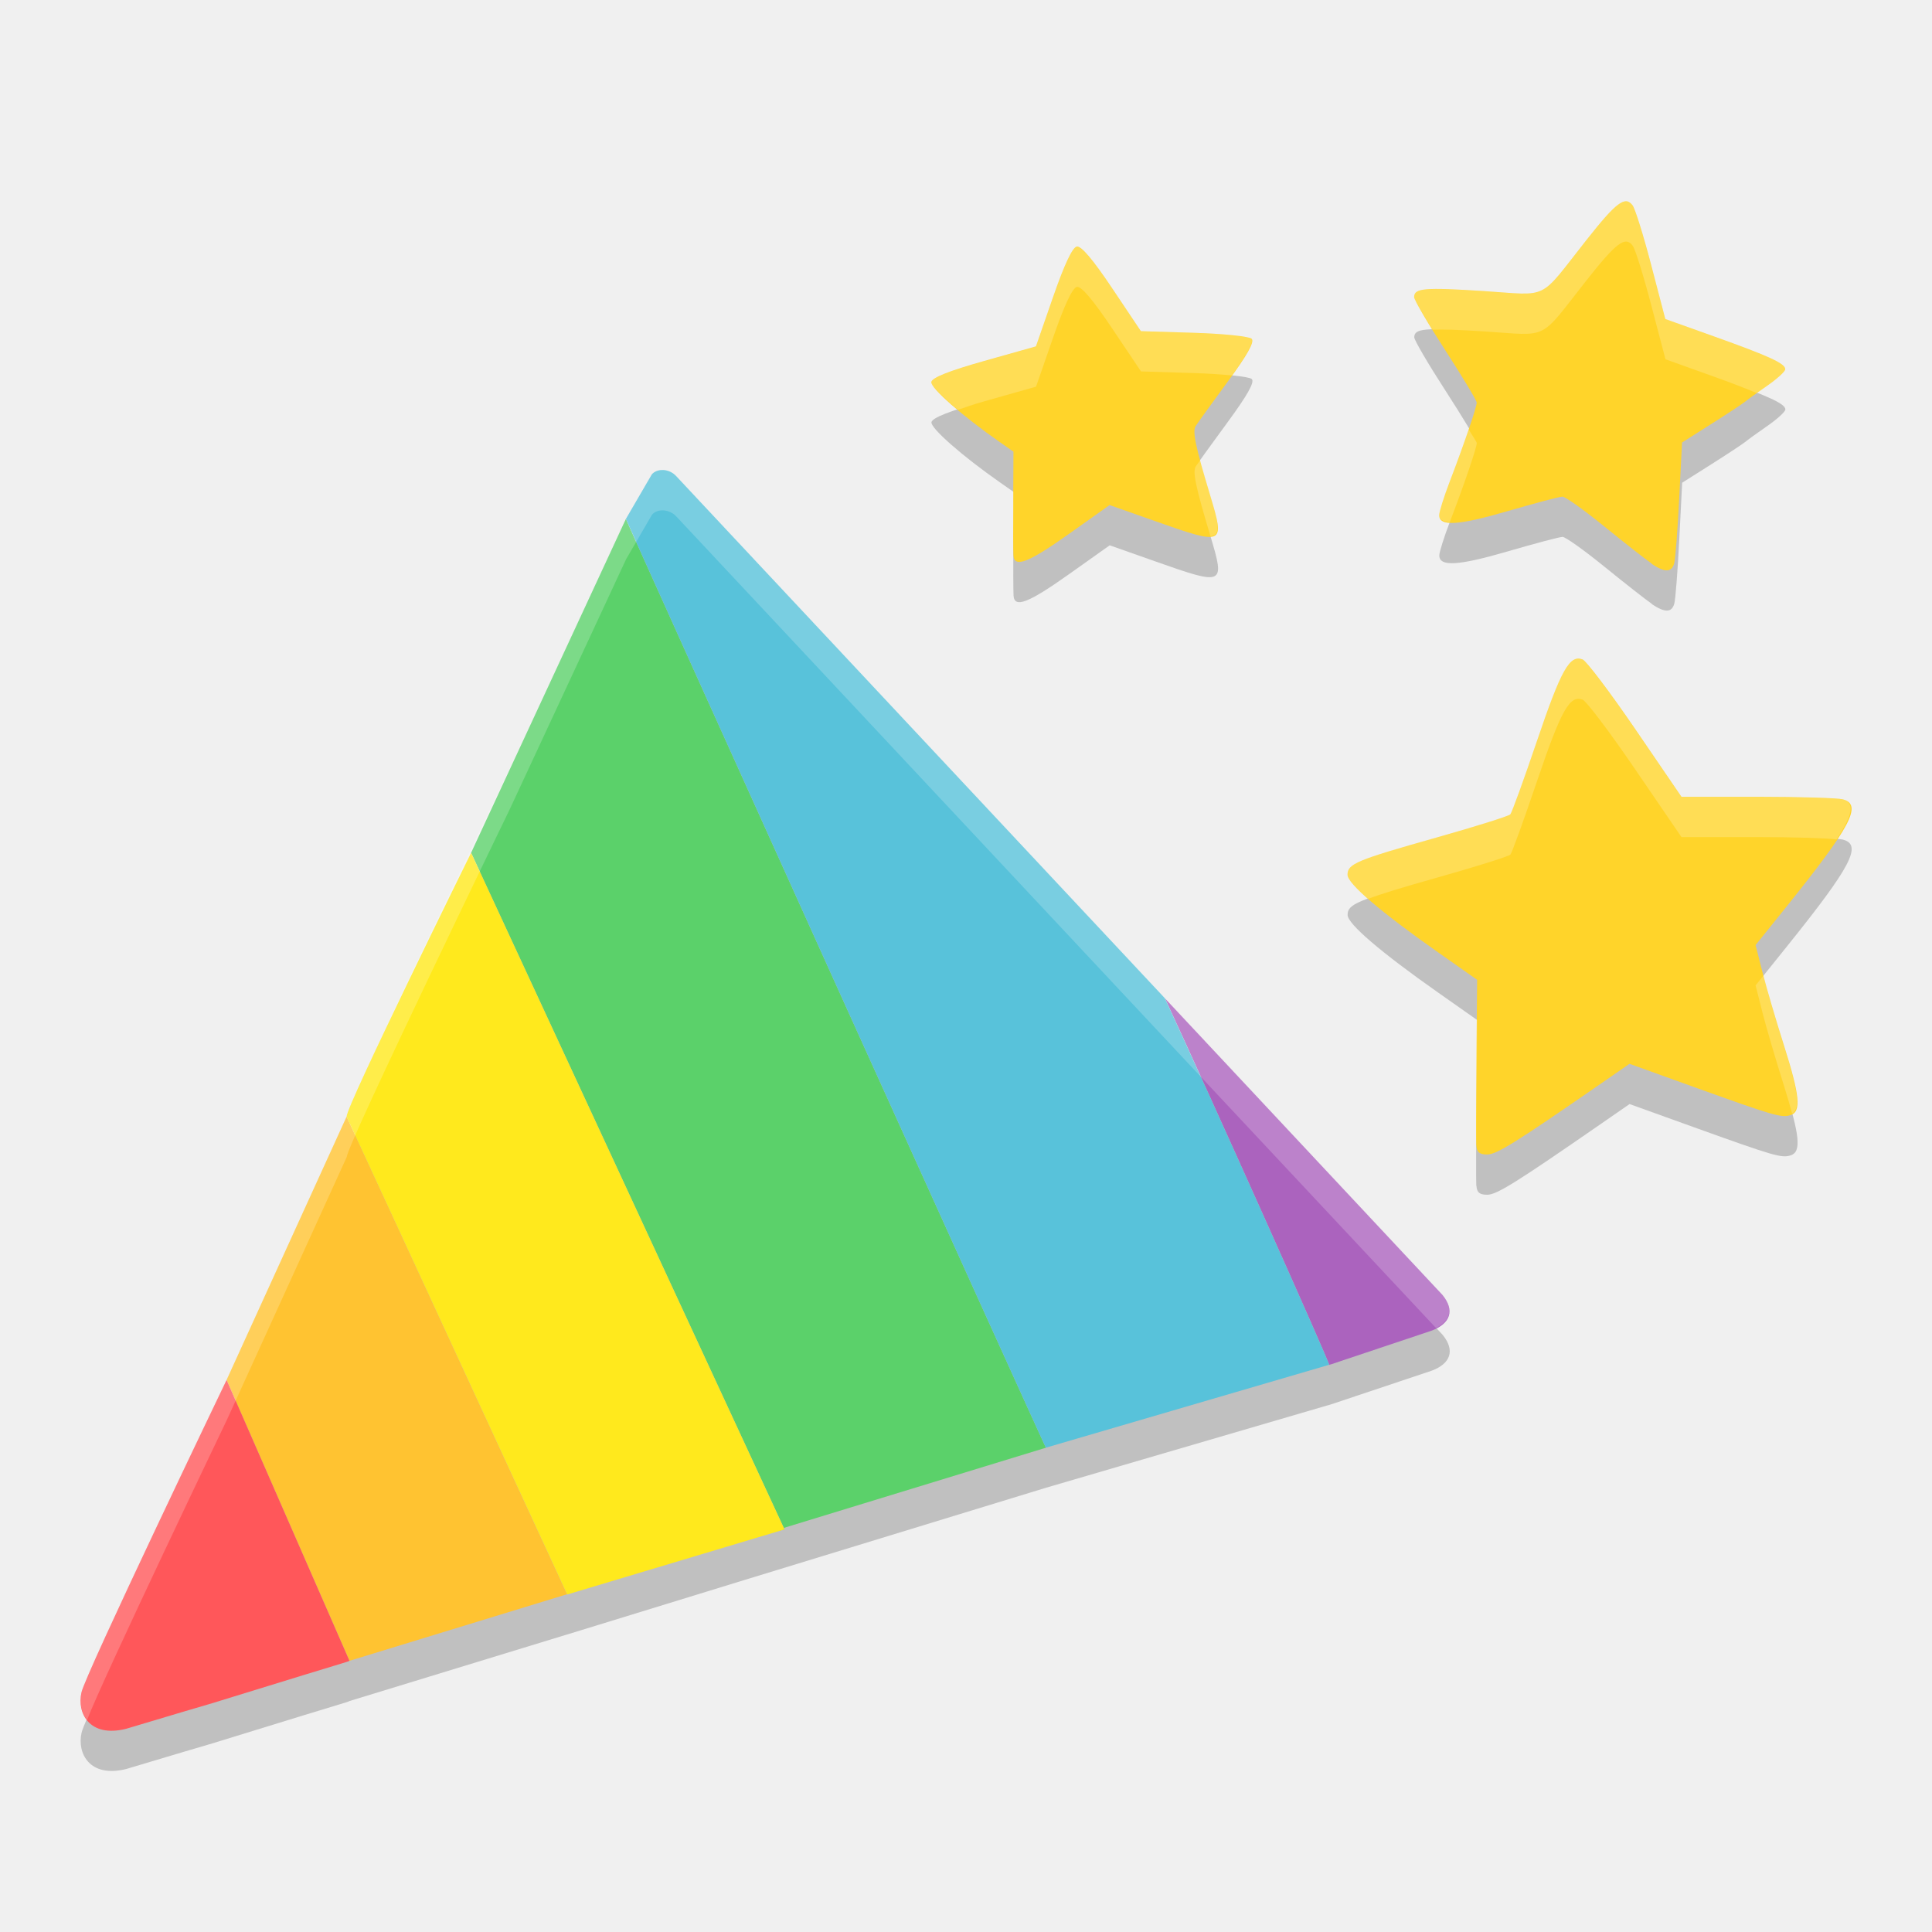
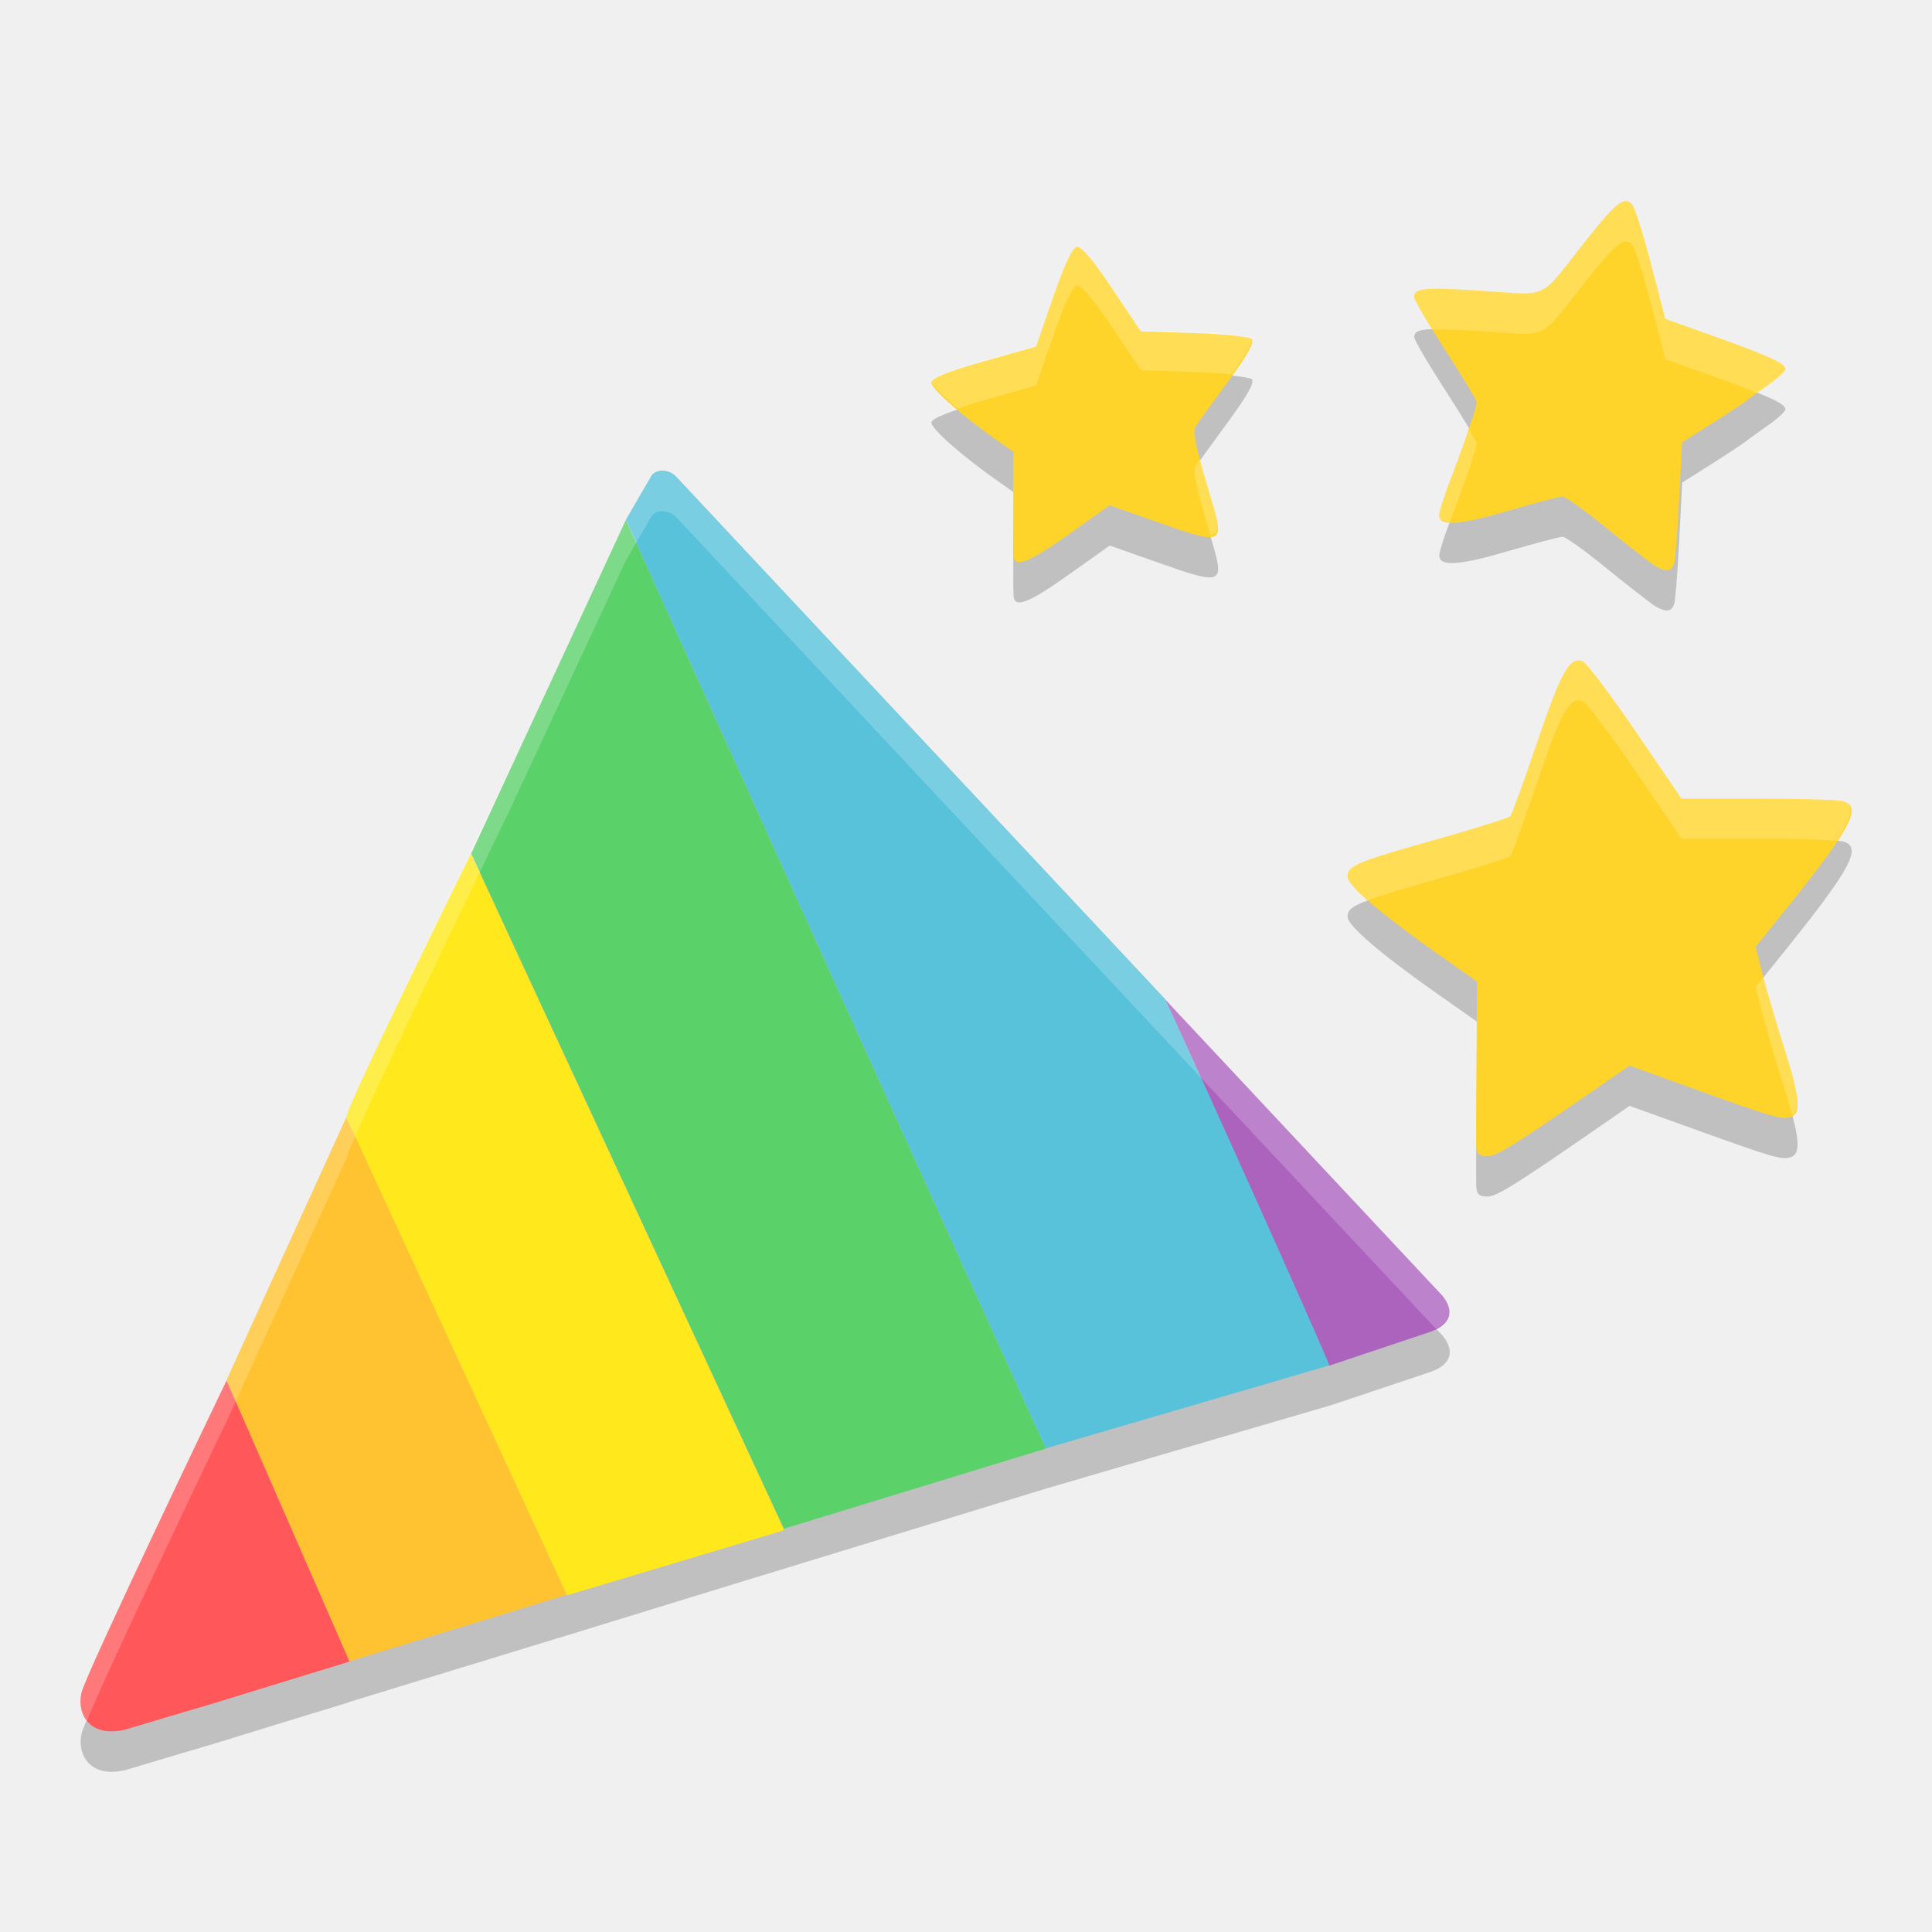
- <svg xmlns="http://www.w3.org/2000/svg" width="48" height="48" viewBox="0 0 48 48" version="1.1" id="svg8">
-   <defs id="defs2" />
-   <g id="layer1" transform="translate(0,-1074.52)">
-     <path style="opacity:0.2;fill:#000000;fill-opacity:1;stroke:none;stroke-width:0.103px;stroke-linecap:butt;stroke-linejoin:miter;stroke-opacity:1" d="m 16.482,1087.199 c -0.112,-0.01 -0.219,0.031 -0.284,0.108 l -0.643,1.105 -2.889,6.209 c 0,0 -4.055,8.365 -4.051,8.641 l -2.982,6.541 c 0,0 -3.516,7.321 -3.606,7.765 -0.117,0.507 0.195,1.13 1.107,0.903 2.824,-0.847 1.372,-0.398 2.824,-0.847 2.728,-0.843 2.662,-0.808 2.728,-0.843 l 5.407,-1.654 h 0.003 l 4.398,-1.352 7.496,-2.293 7.092,-2.075 2.481,-0.83 c 0.482,-0.177 0.592,-0.509 0.28,-0.892 l -6.897,-7.368 -12.144,-12.975 c -0.087,-0.094 -0.206,-0.143 -0.318,-0.148 z" id="path847-9-7" />
-     <path style="opacity:0.2;fill:#000000;fill-opacity:1;stroke-width:0.103" d="m 36.678,1103.975 c -0.007,-0.126 -0.005,-1.103 0.005,-2.171 l 0.018,-1.941 -0.974,-0.685 c -1.429,-1.005 -2.246,-1.706 -2.246,-1.925 0,-0.271 0.221,-0.363 2.209,-0.924 0.971,-0.274 1.797,-0.533 1.835,-0.576 0.039,-0.043 0.339,-0.869 0.667,-1.836 0.597,-1.76 0.807,-2.135 1.128,-2.014 0.094,0.036 0.685,0.818 1.314,1.739 l 1.143,1.674 h 1.887 c 1.038,8e-4 1.992,0.029 2.12,0.063 0.493,0.13 0.213,0.663 -1.402,2.672 l -0.763,0.949 0.174,0.686 c 0.096,0.377 0.332,1.184 0.526,1.792 0.4,1.26 0.439,1.662 0.168,1.747 -0.227,0.071 -0.406,0.019 -2.401,-0.699 l -1.6,-0.576 -0.705,0.488 c -2.125,1.471 -2.596,1.765 -2.831,1.765 -0.193,0 -0.259,-0.057 -0.269,-0.23 z" id="path857-1-8" />
-     <path style="opacity:0.2;fill:#000000;fill-opacity:1;stroke-width:0.103" d="m 41.04,1089.523 c -0.141,-0.096 -0.669,-0.51 -1.173,-0.919 -0.504,-0.41 -0.974,-0.745 -1.045,-0.745 -0.071,0 -0.684,0.162 -1.363,0.36 -1.226,0.358 -1.7,0.386 -1.7,0.1 0,-0.082 0.119,-0.46 0.265,-0.841 0.358,-0.934 0.667,-1.839 0.667,-1.956 0,-0.052 -0.35,-0.634 -0.777,-1.294 -0.427,-0.659 -0.777,-1.256 -0.777,-1.327 0,-0.222 0.254,-0.244 1.728,-0.149 1.653,0.106 1.348,0.258 2.55,-1.265 0.748,-0.948 0.966,-1.111 1.15,-0.863 0.063,0.085 0.272,0.755 0.463,1.488 l 0.349,1.334 1.205,0.431 c 1.375,0.491 1.775,0.675 1.775,0.816 0,0.054 -0.198,0.236 -0.44,0.404 -0.242,0.168 -0.493,0.349 -0.558,0.403 -0.065,0.053 -0.444,0.303 -0.842,0.555 l -0.724,0.458 -0.072,1.414 c -0.039,0.777 -0.095,1.494 -0.124,1.592 -0.065,0.225 -0.232,0.227 -0.559,0.01 z" id="path855-2-4" />
-     <path style="opacity:0.2;fill:#000000;fill-opacity:1;stroke-width:0.103" d="m 25.181,1089.314 c -0.006,-0.098 -0.008,-0.717 -0.005,-1.376 l 0.006,-1.197 -0.332,-0.232 c -0.934,-0.651 -1.737,-1.356 -1.708,-1.5 0.021,-0.108 0.44,-0.274 1.315,-0.521 l 1.284,-0.362 0.425,-1.225 c 0.281,-0.81 0.481,-1.235 0.59,-1.255 0.11,-0.02 0.403,0.326 0.878,1.036 l 0.714,1.066 1.322,0.041 c 0.727,0.022 1.371,0.089 1.43,0.148 0.076,0.075 -0.106,0.399 -0.599,1.071 -0.389,0.53 -0.746,1.024 -0.792,1.098 -0.084,0.133 -0.007,0.498 0.365,1.738 0.365,1.215 0.338,1.227 -1.353,0.63 l -1.151,-0.406 -1.004,0.713 c -1.02,0.724 -1.365,0.857 -1.385,0.534 z" id="path830-9-5" />
-     <path style="fill:#ffd42a;stroke-width:0.103" d="m 36.676,1102.975 c -0.007,-0.126 -0.005,-1.103 0.005,-2.171 l 0.018,-1.941 -0.974,-0.685 c -1.429,-1.005 -2.246,-1.706 -2.246,-1.925 0,-0.271 0.221,-0.363 2.209,-0.924 0.971,-0.274 1.797,-0.533 1.835,-0.576 0.039,-0.043 0.339,-0.869 0.667,-1.836 0.597,-1.76 0.807,-2.135 1.128,-2.014 0.094,0.036 0.685,0.818 1.314,1.739 l 1.143,1.674 h 1.887 c 1.038,8e-4 1.992,0.029 2.12,0.063 0.493,0.13 0.213,0.663 -1.402,2.672 l -0.763,0.949 0.174,0.686 c 0.096,0.377 0.332,1.184 0.526,1.792 0.4,1.26 0.439,1.662 0.168,1.747 -0.227,0.071 -0.406,0.019 -2.401,-0.699 l -1.6,-0.576 -0.705,0.488 c -2.125,1.471 -2.596,1.765 -2.831,1.765 -0.193,0 -0.259,-0.057 -0.269,-0.23 z" id="path857-1" />
-     <path style="fill:#ffd42a;stroke-width:0.103" d="m 41.037,1088.523 c -0.141,-0.096 -0.669,-0.51 -1.173,-0.919 -0.504,-0.41 -0.974,-0.745 -1.045,-0.745 -0.071,0 -0.684,0.162 -1.363,0.36 -1.226,0.358 -1.7,0.386 -1.7,0.1 0,-0.082 0.119,-0.46 0.265,-0.841 0.358,-0.934 0.667,-1.839 0.667,-1.956 0,-0.052 -0.35,-0.634 -0.777,-1.294 -0.427,-0.659 -0.777,-1.256 -0.777,-1.327 0,-0.222 0.254,-0.244 1.728,-0.149 1.653,0.106 1.348,0.258 2.55,-1.265 0.748,-0.948 0.966,-1.111 1.15,-0.863 0.063,0.085 0.272,0.755 0.463,1.488 l 0.349,1.334 1.205,0.431 c 1.375,0.491 1.775,0.675 1.775,0.816 0,0.054 -0.198,0.236 -0.44,0.404 -0.242,0.168 -0.493,0.349 -0.558,0.403 -0.065,0.053 -0.444,0.303 -0.842,0.555 l -0.724,0.458 -0.072,1.414 c -0.039,0.777 -0.095,1.494 -0.124,1.592 -0.065,0.225 -0.232,0.227 -0.559,0.01 z" id="path855-2" />
-     <g transform="matrix(0.7857149,0,0,0.77551,-95.42887,755.4425)" id="g1574-9">
-       <path id="path1551-4" d="m 141.247,428.066 -4.896,10.697 9.91,21.675 -0.764,0.183 9.031,-2.799 c -0.086,-0.14 -13.148,-29.405 -13.281,-29.756 z" style="fill:#5bd16a;fill-opacity:1;stroke:none;stroke-width:0.132px;stroke-linecap:butt;stroke-linejoin:miter;stroke-opacity:1" />
-       <path id="path1547-9" d="m 158.292,443.428 c 1.455,3.174 5.227,11.712 5.191,11.74 l 0.07,-0.021 3.156,-1.07 c 0.613,-0.228 0.755,-0.657 0.357,-1.15 z" style="fill:#ab63be;fill-opacity:1;stroke:none;stroke-width:0.132px;stroke-linecap:butt;stroke-linejoin:miter;stroke-opacity:1" />
-       <path id="path1545-0" d="m 132.415,447.215 -3.795,8.436 3.885,8.998 6.881,-2.133 z" style="fill:#ffc331;fill-opacity:1;stroke:none;stroke-width:0.132px;stroke-linecap:butt;stroke-linejoin:miter;stroke-opacity:1" />
-       <path id="path863-9" d="m 124.03,465.664 c 0.115,-0.573 4.59,-10.013 4.59,-10.013 l 3.885,8.998 c -0.084,0.044 -1.6e-4,4.5e-4 -3.472,1.087 -1.848,0.579 0,0 -3.594,1.092 -1.161,0.293 -1.557,-0.51 -1.409,-1.164 z" style="fill:#ff575a;fill-opacity:1;stroke-width:0.132" />
-       <path id="path861-1" d="m 132.415,447.216 c -0.005,-0.357 3.936,-8.452 3.936,-8.452 l 9.91,21.675 -6.87,2.085 z" style="fill:#ffe91d;fill-opacity:1;stroke-width:0.132" />
-       <path id="path859-7" d="m 154.527,457.822 c -0.086,-0.14 -13.146,-29.405 -13.28,-29.756 l 0.819,-1.425 c 0.165,-0.199 0.544,-0.191 0.766,0.051 l 15.456,16.731 c 1.454,3.172 5.229,11.714 5.194,11.743 l -8.955,2.655 z" style="fill:#58c2da;fill-opacity:1;stroke-width:0.132" />
+ <svg xmlns="http://www.w3.org/2000/svg" version="1.1" viewBox="0 0 48 48">
+   <g transform="translate(0 -1074.5)">
+     <path d="m16.482 1087.2c-0.112-0.01-0.219 0.031-0.284 0.108l-0.643 1.105-2.889 6.209s-4.055 8.365-4.051 8.641l-2.982 6.541s-3.516 7.321-3.606 7.765c-0.117 0.507 0.195 1.13 1.107 0.903 2.824-0.847 1.372-0.398 2.824-0.847 2.728-0.843 2.662-0.808 2.728-0.843l5.407-1.654h0.003l4.398-1.352 7.496-2.293 7.092-2.075 2.481-0.83c0.482-0.177 0.592-0.509 0.28-0.892l-6.897-7.368-12.144-12.975c-0.087-0.094-0.206-0.143-0.318-0.148z" opacity=".2" />
+     <path d="m36.678 1104c-7e-3 -0.126-5e-3 -1.103 5e-3 -2.171l0.018-1.941-0.974-0.685c-1.429-1.005-2.246-1.706-2.246-1.925 0-0.271 0.221-0.363 2.209-0.924 0.971-0.274 1.797-0.533 1.835-0.576 0.039-0.043 0.339-0.869 0.667-1.836 0.597-1.76 0.807-2.135 1.128-2.014 0.094 0.036 0.685 0.818 1.314 1.739l1.143 1.674h1.887c1.038 8e-4 1.992 0.029 2.12 0.063 0.493 0.13 0.213 0.663-1.402 2.672l-0.763 0.949 0.174 0.686c0.096 0.377 0.332 1.184 0.526 1.792 0.4 1.26 0.439 1.662 0.168 1.747-0.227 0.071-0.406 0.019-2.401-0.699l-1.6-0.576-0.705 0.488c-2.125 1.471-2.596 1.765-2.831 1.765-0.193 0-0.259-0.057-0.269-0.23z" opacity=".2" stroke-width=".103" />
+     <path d="m41.04 1089.5c-0.141-0.096-0.669-0.51-1.173-0.919-0.504-0.41-0.974-0.745-1.045-0.745s-0.684 0.162-1.363 0.36c-1.226 0.358-1.7 0.386-1.7 0.1 0-0.082 0.119-0.46 0.265-0.841 0.358-0.934 0.667-1.839 0.667-1.956 0-0.052-0.35-0.634-0.777-1.294-0.427-0.659-0.777-1.256-0.777-1.327 0-0.222 0.254-0.244 1.728-0.149 1.653 0.106 1.348 0.258 2.55-1.265 0.748-0.948 0.966-1.111 1.15-0.863 0.063 0.085 0.272 0.755 0.463 1.488l0.349 1.334 1.205 0.431c1.375 0.491 1.775 0.675 1.775 0.816 0 0.054-0.198 0.236-0.44 0.404-0.242 0.168-0.493 0.349-0.558 0.403-0.065 0.053-0.444 0.303-0.842 0.555l-0.724 0.458-0.072 1.414c-0.039 0.777-0.095 1.494-0.124 1.592-0.065 0.225-0.232 0.227-0.559 0.01z" opacity=".2" stroke-width=".103" />
+     <path d="m25.181 1089.3c-0.006-0.098-0.008-0.717-0.005-1.376l0.006-1.197-0.332-0.232c-0.934-0.651-1.736-1.356-1.708-1.5 0.021-0.108 0.44-0.274 1.315-0.521l1.284-0.362 0.425-1.225c0.281-0.81 0.481-1.235 0.59-1.255 0.11-0.02 0.403 0.326 0.878 1.036l0.714 1.066 1.322 0.041c0.727 0.022 1.371 0.089 1.431 0.148 0.076 0.075-0.106 0.399-0.599 1.071-0.389 0.53-0.746 1.024-0.792 1.098-0.084 0.133-0.007 0.498 0.365 1.738 0.365 1.215 0.338 1.227-1.353 0.63l-1.151-0.406-1.004 0.713c-1.02 0.724-1.365 0.857-1.385 0.534z" opacity=".2" stroke-width=".103" />
+     <path d="m36.676 1103c-7e-3 -0.126-5e-3 -1.103 5e-3 -2.171l0.018-1.941-0.974-0.685c-1.429-1.005-2.246-1.706-2.246-1.925 0-0.271 0.221-0.363 2.209-0.924 0.971-0.274 1.797-0.533 1.835-0.576 0.039-0.043 0.339-0.869 0.667-1.836 0.597-1.76 0.807-2.135 1.128-2.014 0.094 0.036 0.685 0.818 1.314 1.739l1.143 1.674h1.887c1.038 8e-4 1.992 0.029 2.12 0.063 0.493 0.13 0.213 0.663-1.402 2.672l-0.763 0.949 0.174 0.686c0.096 0.377 0.332 1.184 0.526 1.792 0.4 1.26 0.439 1.662 0.168 1.747-0.227 0.071-0.406 0.019-2.401-0.699l-1.6-0.576-0.705 0.488c-2.125 1.471-2.596 1.765-2.831 1.765-0.193 0-0.259-0.057-0.269-0.23z" fill="#ffd42a" stroke-width=".103" />
+     <path d="m41.037 1088.5c-0.141-0.096-0.669-0.51-1.173-0.919-0.504-0.41-0.974-0.745-1.045-0.745s-0.684 0.162-1.363 0.36c-1.226 0.358-1.7 0.386-1.7 0.1 0-0.082 0.119-0.46 0.265-0.841 0.358-0.934 0.667-1.839 0.667-1.956 0-0.052-0.35-0.634-0.777-1.294-0.427-0.659-0.777-1.256-0.777-1.327 0-0.222 0.254-0.244 1.728-0.149 1.653 0.106 1.348 0.258 2.55-1.265 0.748-0.948 0.966-1.111 1.15-0.863 0.063 0.085 0.272 0.755 0.463 1.488l0.349 1.334 1.205 0.431c1.375 0.491 1.775 0.675 1.775 0.816 0 0.054-0.198 0.236-0.44 0.404-0.242 0.168-0.493 0.349-0.558 0.403-0.065 0.053-0.444 0.303-0.842 0.555l-0.724 0.458-0.072 1.414c-0.039 0.777-0.095 1.494-0.124 1.592-0.065 0.225-0.232 0.227-0.559 0.01z" fill="#ffd42a" stroke-width=".103" />
+     <g transform="matrix(.78571 0 0 .77551 -95.429 755.44)">
+       <path d="m141.25 428.07-4.896 10.697 9.91 21.675-0.764 0.183 9.031-2.799c-0.086-0.14-13.148-29.405-13.281-29.756z" fill="#5bd16a" />
+       <path d="m158.29 443.43c1.455 3.174 5.226 11.712 5.191 11.74l0.07-0.021 3.156-1.07c0.613-0.228 0.755-0.657 0.357-1.15z" fill="#ab63be" />
+       <path d="m132.41 447.21-3.795 8.436 3.885 8.998 6.881-2.133z" fill="#ffc331" />
+       <path d="m124.03 465.66c0.115-0.573 4.59-10.013 4.59-10.013l3.885 8.998c-0.084 0.044-1.6e-4 4.5e-4 -3.472 1.087-1.848 0.579 0 0-3.594 1.092-1.161 0.293-1.557-0.51-1.409-1.164z" fill="#ff575a" stroke-width=".132" />
+       <path d="m132.41 447.22c-5e-3 -0.357 3.936-8.452 3.936-8.452l9.91 21.675-6.87 2.085z" fill="#ffe91d" stroke-width=".132" />
+       <path d="m154.53 457.82c-0.086-0.14-13.146-29.405-13.28-29.756l0.819-1.425c0.165-0.199 0.544-0.191 0.766 0.051l15.456 16.731c1.454 3.172 5.229 11.714 5.194 11.743l-8.955 2.655z" fill="#58c2da" stroke-width=".132" />
    </g>
-     <path style="fill:#ffd42a;stroke-width:0.103" d="m 25.178,1088.314 c -0.006,-0.098 -0.008,-0.717 -0.005,-1.376 l 0.006,-1.197 -0.332,-0.232 c -0.934,-0.651 -1.737,-1.356 -1.708,-1.5 0.021,-0.108 0.44,-0.274 1.315,-0.521 l 1.284,-0.362 0.425,-1.225 c 0.281,-0.81 0.481,-1.235 0.59,-1.255 0.11,-0.02 0.403,0.326 0.878,1.036 l 0.714,1.066 1.322,0.041 c 0.727,0.022 1.371,0.089 1.43,0.148 0.076,0.075 -0.106,0.399 -0.599,1.071 -0.389,0.53 -0.746,1.024 -0.792,1.098 -0.084,0.133 -0.007,0.498 0.365,1.738 0.365,1.215 0.338,1.227 -1.353,0.63 l -1.151,-0.406 -1.004,0.713 c -1.02,0.724 -1.365,0.857 -1.385,0.534 z" id="path830-9" />
-     <path style="opacity:0.2;fill:#ffffff;fill-opacity:1;stroke:none;stroke-width:0.103px;stroke-linecap:butt;stroke-linejoin:miter;stroke-opacity:1" d="m 16.479,1086.199 c -0.112,-0.01 -0.218,0.03 -0.283,0.107 l -0.645,1.105 -2.889,6.209 c 0,0 -4.055,8.364 -4.051,8.641 l -2.982,6.541 c 0,0 -3.515,7.321 -3.605,7.766 -0.054,0.237 -0.011,0.495 0.139,0.684 0.43,-1.11 3.471,-7.449 3.471,-7.449 l 2.982,-6.541 c -0.004,-0.277 4.051,-8.641 4.051,-8.641 l 2.889,-6.209 0.643,-1.105 c 0.065,-0.077 0.173,-0.113 0.285,-0.107 0.112,0.01 0.229,0.054 0.316,0.148 l 12.145,12.975 6.734,7.193 c 0.363,-0.186 0.441,-0.482 0.16,-0.826 l -6.896,-7.367 -12.145,-12.975 c -0.087,-0.094 -0.206,-0.143 -0.318,-0.148 z" id="path847-9-0" />
-     <path style="opacity:0.2;fill:#ffffff;fill-opacity:1;stroke-width:0.103" d="m 39.201,1090.883 c -0.263,0.015 -0.489,0.494 -1.012,2.033 -0.328,0.967 -0.629,1.793 -0.668,1.836 -0.039,0.043 -0.863,0.303 -1.834,0.576 -1.988,0.56 -2.209,0.653 -2.209,0.924 0,0.101 0.189,0.313 0.514,0.6 0.318,-0.122 0.785,-0.266 1.697,-0.523 0.971,-0.274 1.797,-0.533 1.836,-0.576 0.039,-0.043 0.338,-0.869 0.666,-1.836 0.597,-1.76 0.809,-2.135 1.129,-2.014 0.094,0.036 0.684,0.819 1.312,1.74 l 1.143,1.674 h 1.887 c 0.963,7e-4 1.743,0.028 1.969,0.059 0.412,-0.634 0.451,-0.916 0.148,-0.996 -0.128,-0.034 -1.081,-0.062 -2.119,-0.062 h -1.887 l -1.143,-1.674 c -0.628,-0.921 -1.22,-1.705 -1.314,-1.74 -0.04,-0.015 -0.078,-0.022 -0.115,-0.019 z m 4.609,7.879 -0.193,0.24 0.174,0.686 c 0.096,0.377 0.334,1.184 0.527,1.793 0.089,0.281 0.153,0.505 0.207,0.707 0.208,-0.125 0.16,-0.541 -0.211,-1.707 -0.185,-0.583 -0.401,-1.324 -0.504,-1.719 z m -7.123,1.092 -0.008,0.949 c -0.01,1.068 -0.011,2.045 -0.004,2.172 3.2e-4,0.01 0.004,0.01 0.004,0.012 5.3e-4,-0.405 -10e-4,-0.602 0.004,-1.184 l 0.018,-1.94 z" id="path857-1-3" />
-     <path style="opacity:0.2;fill:#ffffff;fill-opacity:1;stroke-width:0.103" d="m 40.41,1079.522 c -0.174,-0.015 -0.437,0.254 -0.998,0.965 -1.202,1.523 -0.896,1.372 -2.549,1.266 -1.474,-0.095 -1.729,-0.073 -1.729,0.148 0,0.05 0.203,0.398 0.457,0.811 0.257,-0.012 0.611,0 1.273,0.041 1.653,0.106 1.349,0.257 2.551,-1.266 0.748,-0.948 0.966,-1.11 1.15,-0.861 0.063,0.085 0.271,0.755 0.463,1.488 l 0.35,1.332 1.205,0.432 c 0.524,0.187 0.796,0.298 1.068,0.41 0.098,-0.07 0.148,-0.111 0.262,-0.19 0.242,-0.168 0.441,-0.35 0.441,-0.404 0,-0.141 -0.401,-0.325 -1.775,-0.816 l -1.205,-0.432 -0.35,-1.332 c -0.192,-0.733 -0.4,-1.403 -0.463,-1.488 -0.046,-0.062 -0.094,-0.099 -0.152,-0.103 z m -3.918,5.668 c -0.122,0.359 -0.291,0.817 -0.471,1.287 -0.146,0.381 -0.266,0.76 -0.266,0.842 0,0.112 0.1,0.161 0.264,0.176 0.003,-0.01 0.003,-0.01 0.006,-0.018 0.358,-0.934 0.666,-1.839 0.666,-1.955 0,-0.013 -0.158,-0.256 -0.199,-0.332 z" id="path855-2-6" />
-     <path style="opacity:0.2;fill:#ffffff;fill-opacity:1;stroke-width:0.103" d="m 26.752,1080.649 c -0.109,0.02 -0.309,0.444 -0.59,1.254 l -0.424,1.225 -1.285,0.363 c -0.874,0.247 -1.293,0.411 -1.314,0.519 -0.016,0.082 0.269,0.359 0.662,0.691 0.193,-0.065 0.362,-0.128 0.656,-0.211 l 1.283,-0.363 0.426,-1.225 c 0.281,-0.81 0.481,-1.234 0.59,-1.254 0.11,-0.02 0.402,0.326 0.877,1.035 l 0.715,1.065 1.32,0.041 c 0.352,0.011 0.681,0.033 0.938,0.059 0.383,-0.537 0.558,-0.843 0.49,-0.91 -0.06,-0.059 -0.703,-0.126 -1.43,-0.148 l -1.322,-0.041 -0.713,-1.065 c -0.475,-0.71 -0.769,-1.055 -0.879,-1.035 z m 3.07,5.299 c -0.019,0.027 -0.107,0.148 -0.113,0.158 -0.084,0.133 -0.007,0.499 0.365,1.738 5.4e-4,0 10e-4,0 0.002,0 0.267,-0.029 0.199,-0.322 -0.006,-1.004 -0.13,-0.433 -0.184,-0.649 -0.248,-0.896 z m -4.646,0.791 -0.002,0.201 c -0.002,0.424 -2.1e-5,0.622 0.002,0.885 l 0.006,-1.082 z" id="path830-9-1" />
+     <path d="m25.178 1088.3c-0.006-0.098-0.008-0.717-0.005-1.376l0.006-1.197-0.332-0.232c-0.934-0.651-1.736-1.356-1.708-1.5 0.021-0.108 0.44-0.274 1.315-0.521l1.284-0.362 0.425-1.225c0.281-0.81 0.481-1.235 0.59-1.255 0.11-0.02 0.403 0.326 0.878 1.036l0.714 1.066 1.322 0.041c0.727 0.022 1.371 0.089 1.431 0.148 0.076 0.075-0.106 0.399-0.599 1.071-0.389 0.53-0.746 1.024-0.792 1.098-0.084 0.133-0.007 0.498 0.365 1.738 0.365 1.215 0.338 1.227-1.353 0.63l-1.151-0.406-1.004 0.713c-1.02 0.724-1.365 0.857-1.385 0.534z" fill="#ffd42a" stroke-width=".103" />
+     <path d="m16.479 1086.2c-0.112-0.01-0.218 0.03-0.283 0.107l-0.645 1.105-2.889 6.209s-4.055 8.364-4.051 8.641l-2.982 6.541s-3.515 7.321-3.606 7.766c-0.054 0.237-0.011 0.495 0.139 0.684 0.43-1.11 3.471-7.449 3.471-7.449l2.982-6.541c-0.004-0.277 4.051-8.641 4.051-8.641l2.889-6.209 0.643-1.105c0.065-0.077 0.173-0.113 0.285-0.107 0.112 0.01 0.229 0.054 0.316 0.148l12.145 12.975 6.734 7.193c0.363-0.186 0.441-0.482 0.16-0.826l-6.896-7.367-12.145-12.975c-0.087-0.094-0.206-0.143-0.318-0.148z" fill="#fff" opacity=".2" />
+     <path d="m39.201 1090.9c-0.263 0.015-0.489 0.494-1.012 2.033-0.328 0.967-0.629 1.793-0.668 1.836-0.039 0.043-0.863 0.303-1.834 0.576-1.988 0.56-2.209 0.653-2.209 0.924 0 0.101 0.189 0.313 0.514 0.6 0.318-0.122 0.785-0.266 1.697-0.523 0.971-0.274 1.797-0.533 1.836-0.576 0.039-0.043 0.338-0.869 0.666-1.836 0.597-1.76 0.809-2.135 1.129-2.014 0.094 0.036 0.684 0.819 1.312 1.74l1.143 1.674h1.887c0.963 7e-4 1.743 0.028 1.969 0.059 0.412-0.634 0.451-0.916 0.148-0.996-0.128-0.034-1.081-0.062-2.119-0.062h-1.887l-1.143-1.674c-0.628-0.921-1.22-1.705-1.314-1.74-0.04-0.015-0.078-0.022-0.115-0.019zm4.609 7.879-0.193 0.24 0.174 0.686c0.096 0.377 0.334 1.184 0.527 1.793 0.089 0.281 0.153 0.505 0.207 0.707 0.208-0.125 0.16-0.541-0.211-1.707-0.185-0.583-0.401-1.324-0.504-1.719zm-7.123 1.092-8e-3 0.949c-0.01 1.068-0.011 2.045-4e-3 2.172 3.2e-4 0.01 4e-3 0.01 4e-3 0.012 5.3e-4 -0.405-1e-3 -0.602 4e-3 -1.184l0.018-1.94z" fill="#fff" opacity=".2" stroke-width=".103" />
+     <path d="m40.41 1079.5c-0.174-0.015-0.437 0.254-0.998 0.965-1.202 1.523-0.896 1.372-2.549 1.266-1.474-0.095-1.728-0.073-1.728 0.148 0 0.05 0.203 0.398 0.457 0.811 0.257-0.012 0.611 0 1.273 0.041 1.653 0.106 1.349 0.257 2.551-1.266 0.748-0.948 0.966-1.11 1.15-0.861 0.063 0.085 0.271 0.755 0.463 1.488l0.35 1.332 1.205 0.432c0.524 0.187 0.796 0.298 1.068 0.41 0.098-0.07 0.148-0.111 0.262-0.19 0.242-0.168 0.441-0.35 0.441-0.404 0-0.141-0.401-0.325-1.775-0.816l-1.205-0.432-0.35-1.332c-0.192-0.733-0.4-1.403-0.463-1.488-0.046-0.062-0.094-0.099-0.152-0.103zm-3.918 5.668c-0.122 0.359-0.291 0.817-0.471 1.287-0.146 0.381-0.266 0.76-0.266 0.842 0 0.112 0.1 0.161 0.264 0.176 3e-3 -0.01 3e-3 -0.01 6e-3 -0.018 0.358-0.934 0.666-1.839 0.666-1.955 0-0.013-0.158-0.256-0.199-0.332z" fill="#fff" opacity=".2" stroke-width=".103" />
+     <path d="m26.752 1080.6c-0.109 0.02-0.309 0.444-0.59 1.254l-0.424 1.225-1.285 0.363c-0.874 0.247-1.293 0.411-1.315 0.519-0.016 0.082 0.269 0.359 0.662 0.691 0.193-0.065 0.362-0.128 0.656-0.211l1.283-0.363 0.426-1.225c0.281-0.81 0.481-1.234 0.59-1.254 0.11-0.02 0.402 0.326 0.877 1.035l0.715 1.065 1.32 0.041c0.352 0.011 0.681 0.033 0.938 0.059 0.383-0.537 0.558-0.843 0.49-0.91-0.06-0.059-0.703-0.126-1.43-0.148l-1.322-0.041-0.713-1.065c-0.475-0.71-0.769-1.055-0.879-1.035zm3.07 5.299c-0.019 0.027-0.107 0.148-0.113 0.158-0.084 0.133-0.007 0.499 0.365 1.738h2e-3c0.267-0.029 0.199-0.322-6e-3 -1.004-0.13-0.433-0.184-0.649-0.248-0.896zm-4.646 0.791-2e-3 0.201c-0.002 0.424-2.1e-5 0.622 2e-3 0.885l0.006-1.082z" fill="#fff" opacity=".2" stroke-width=".103" />
  </g>
</svg>
